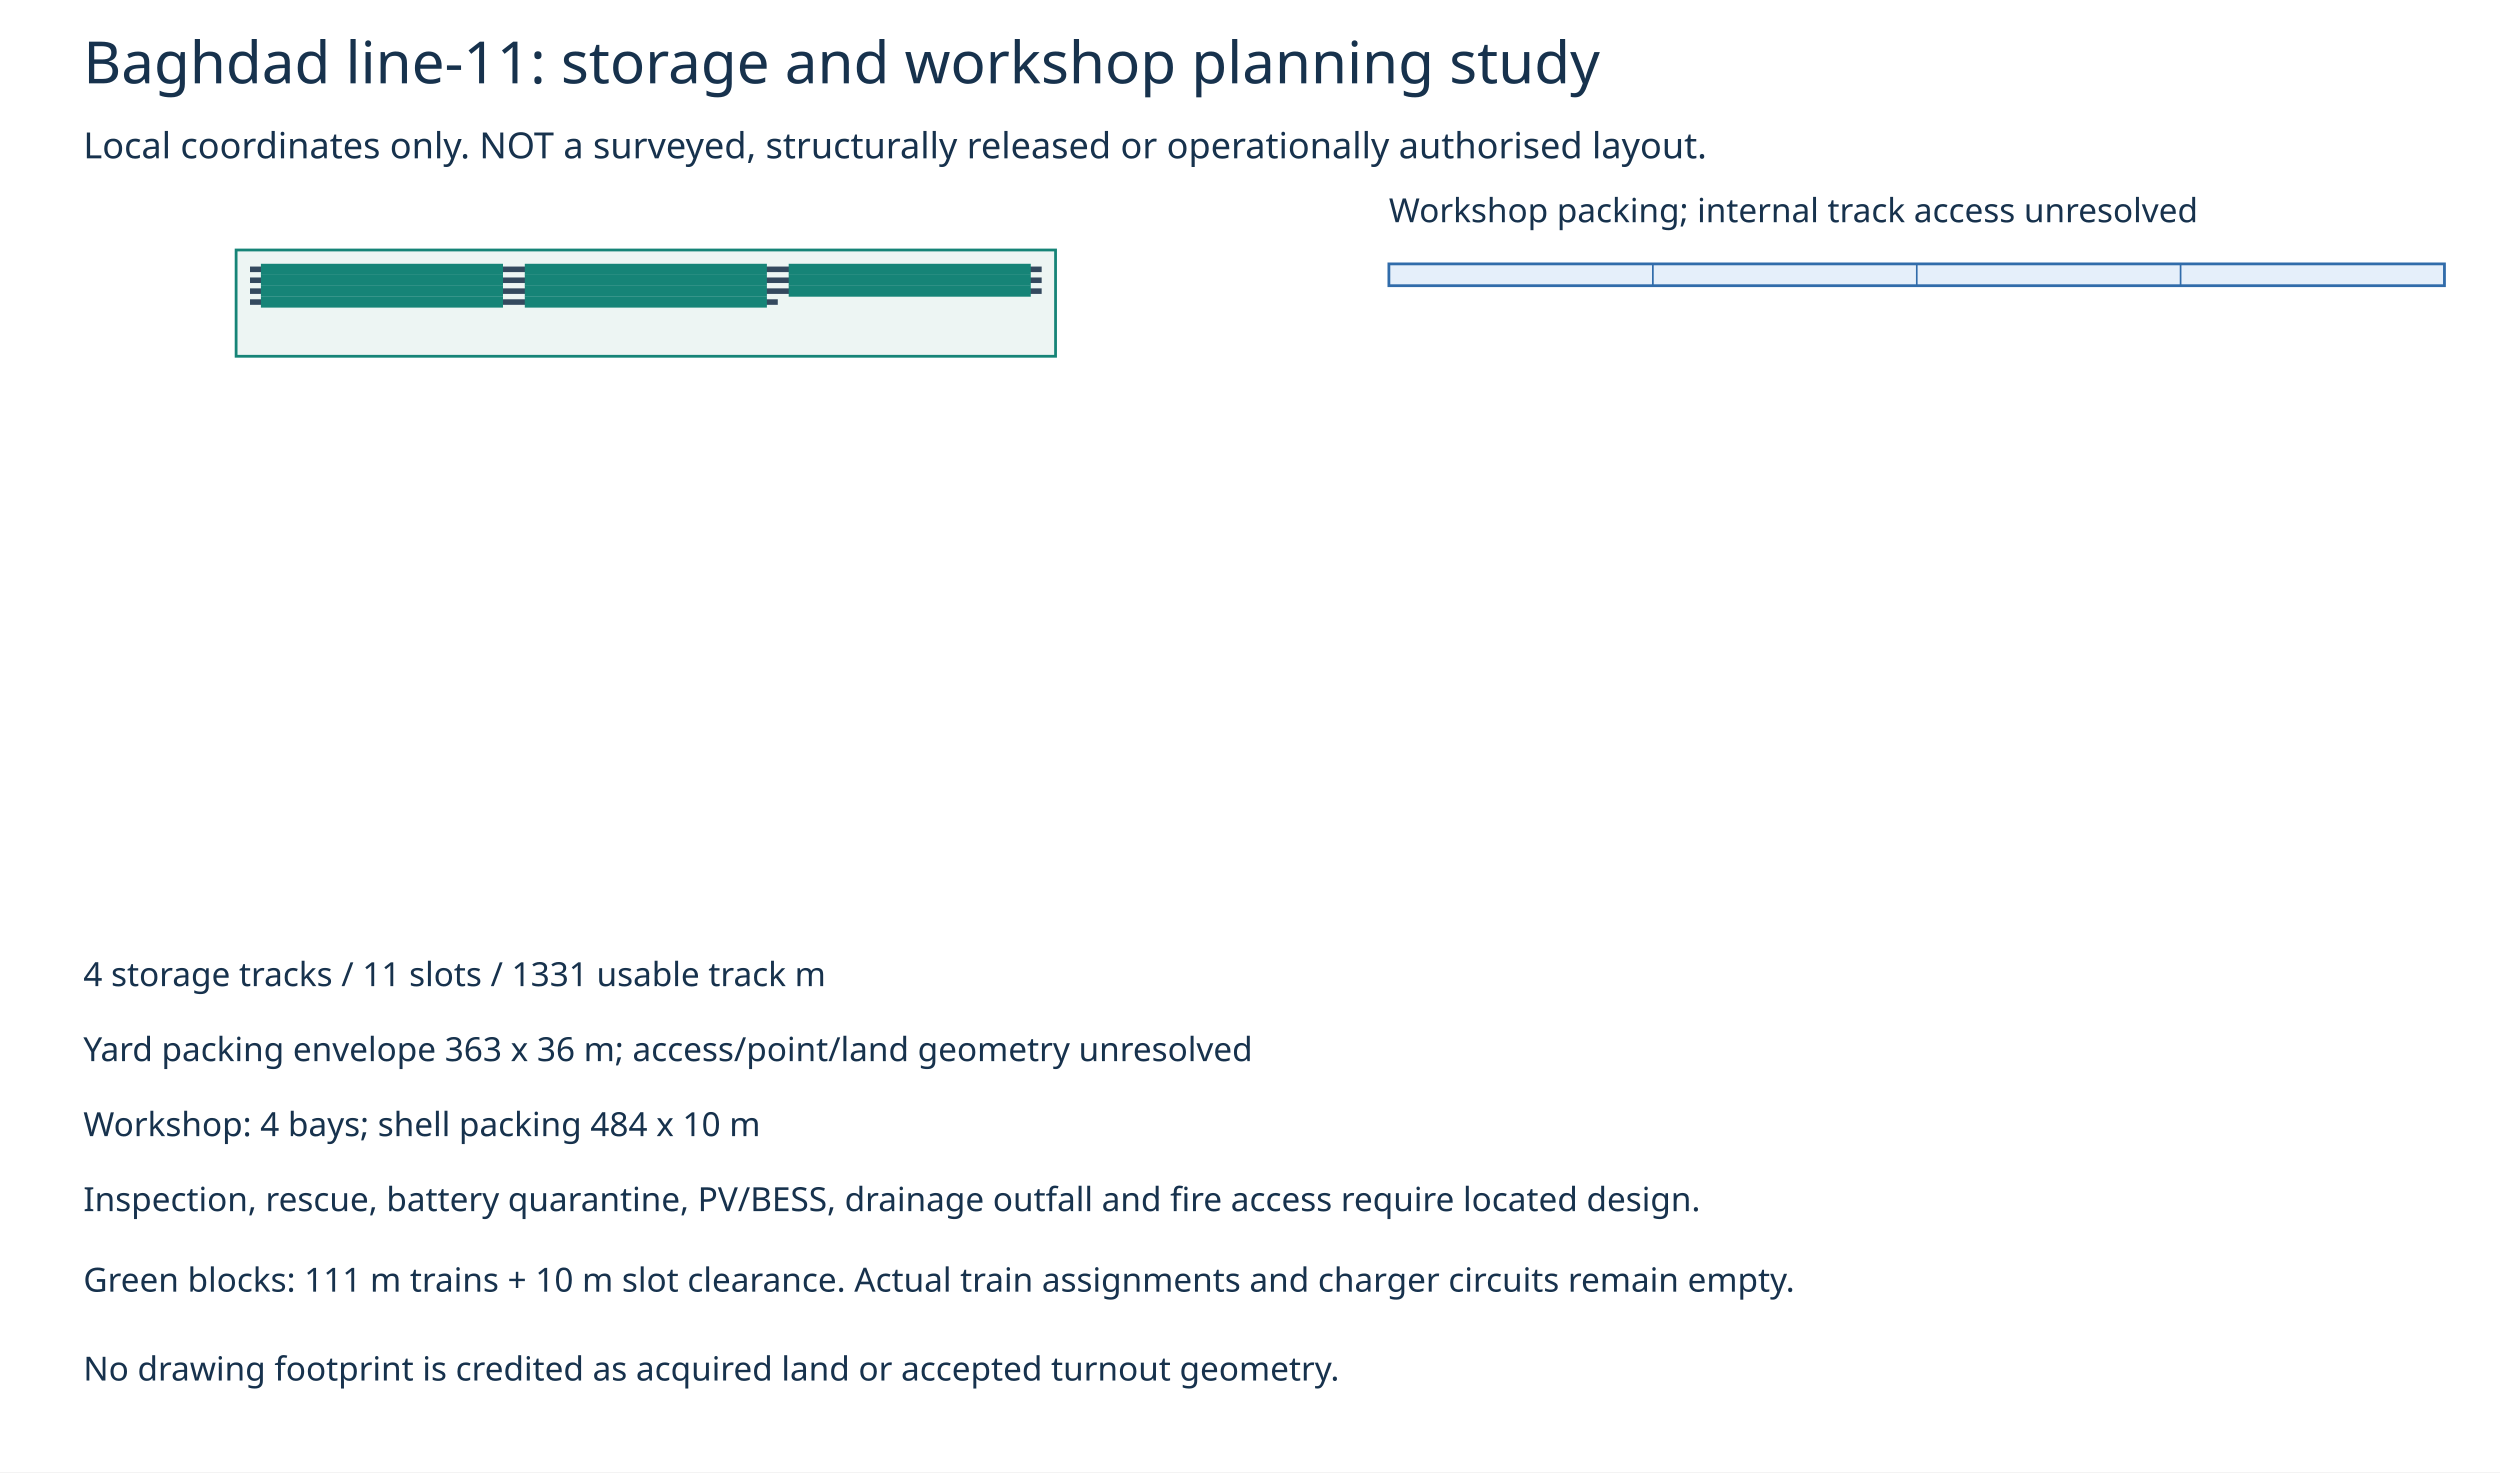
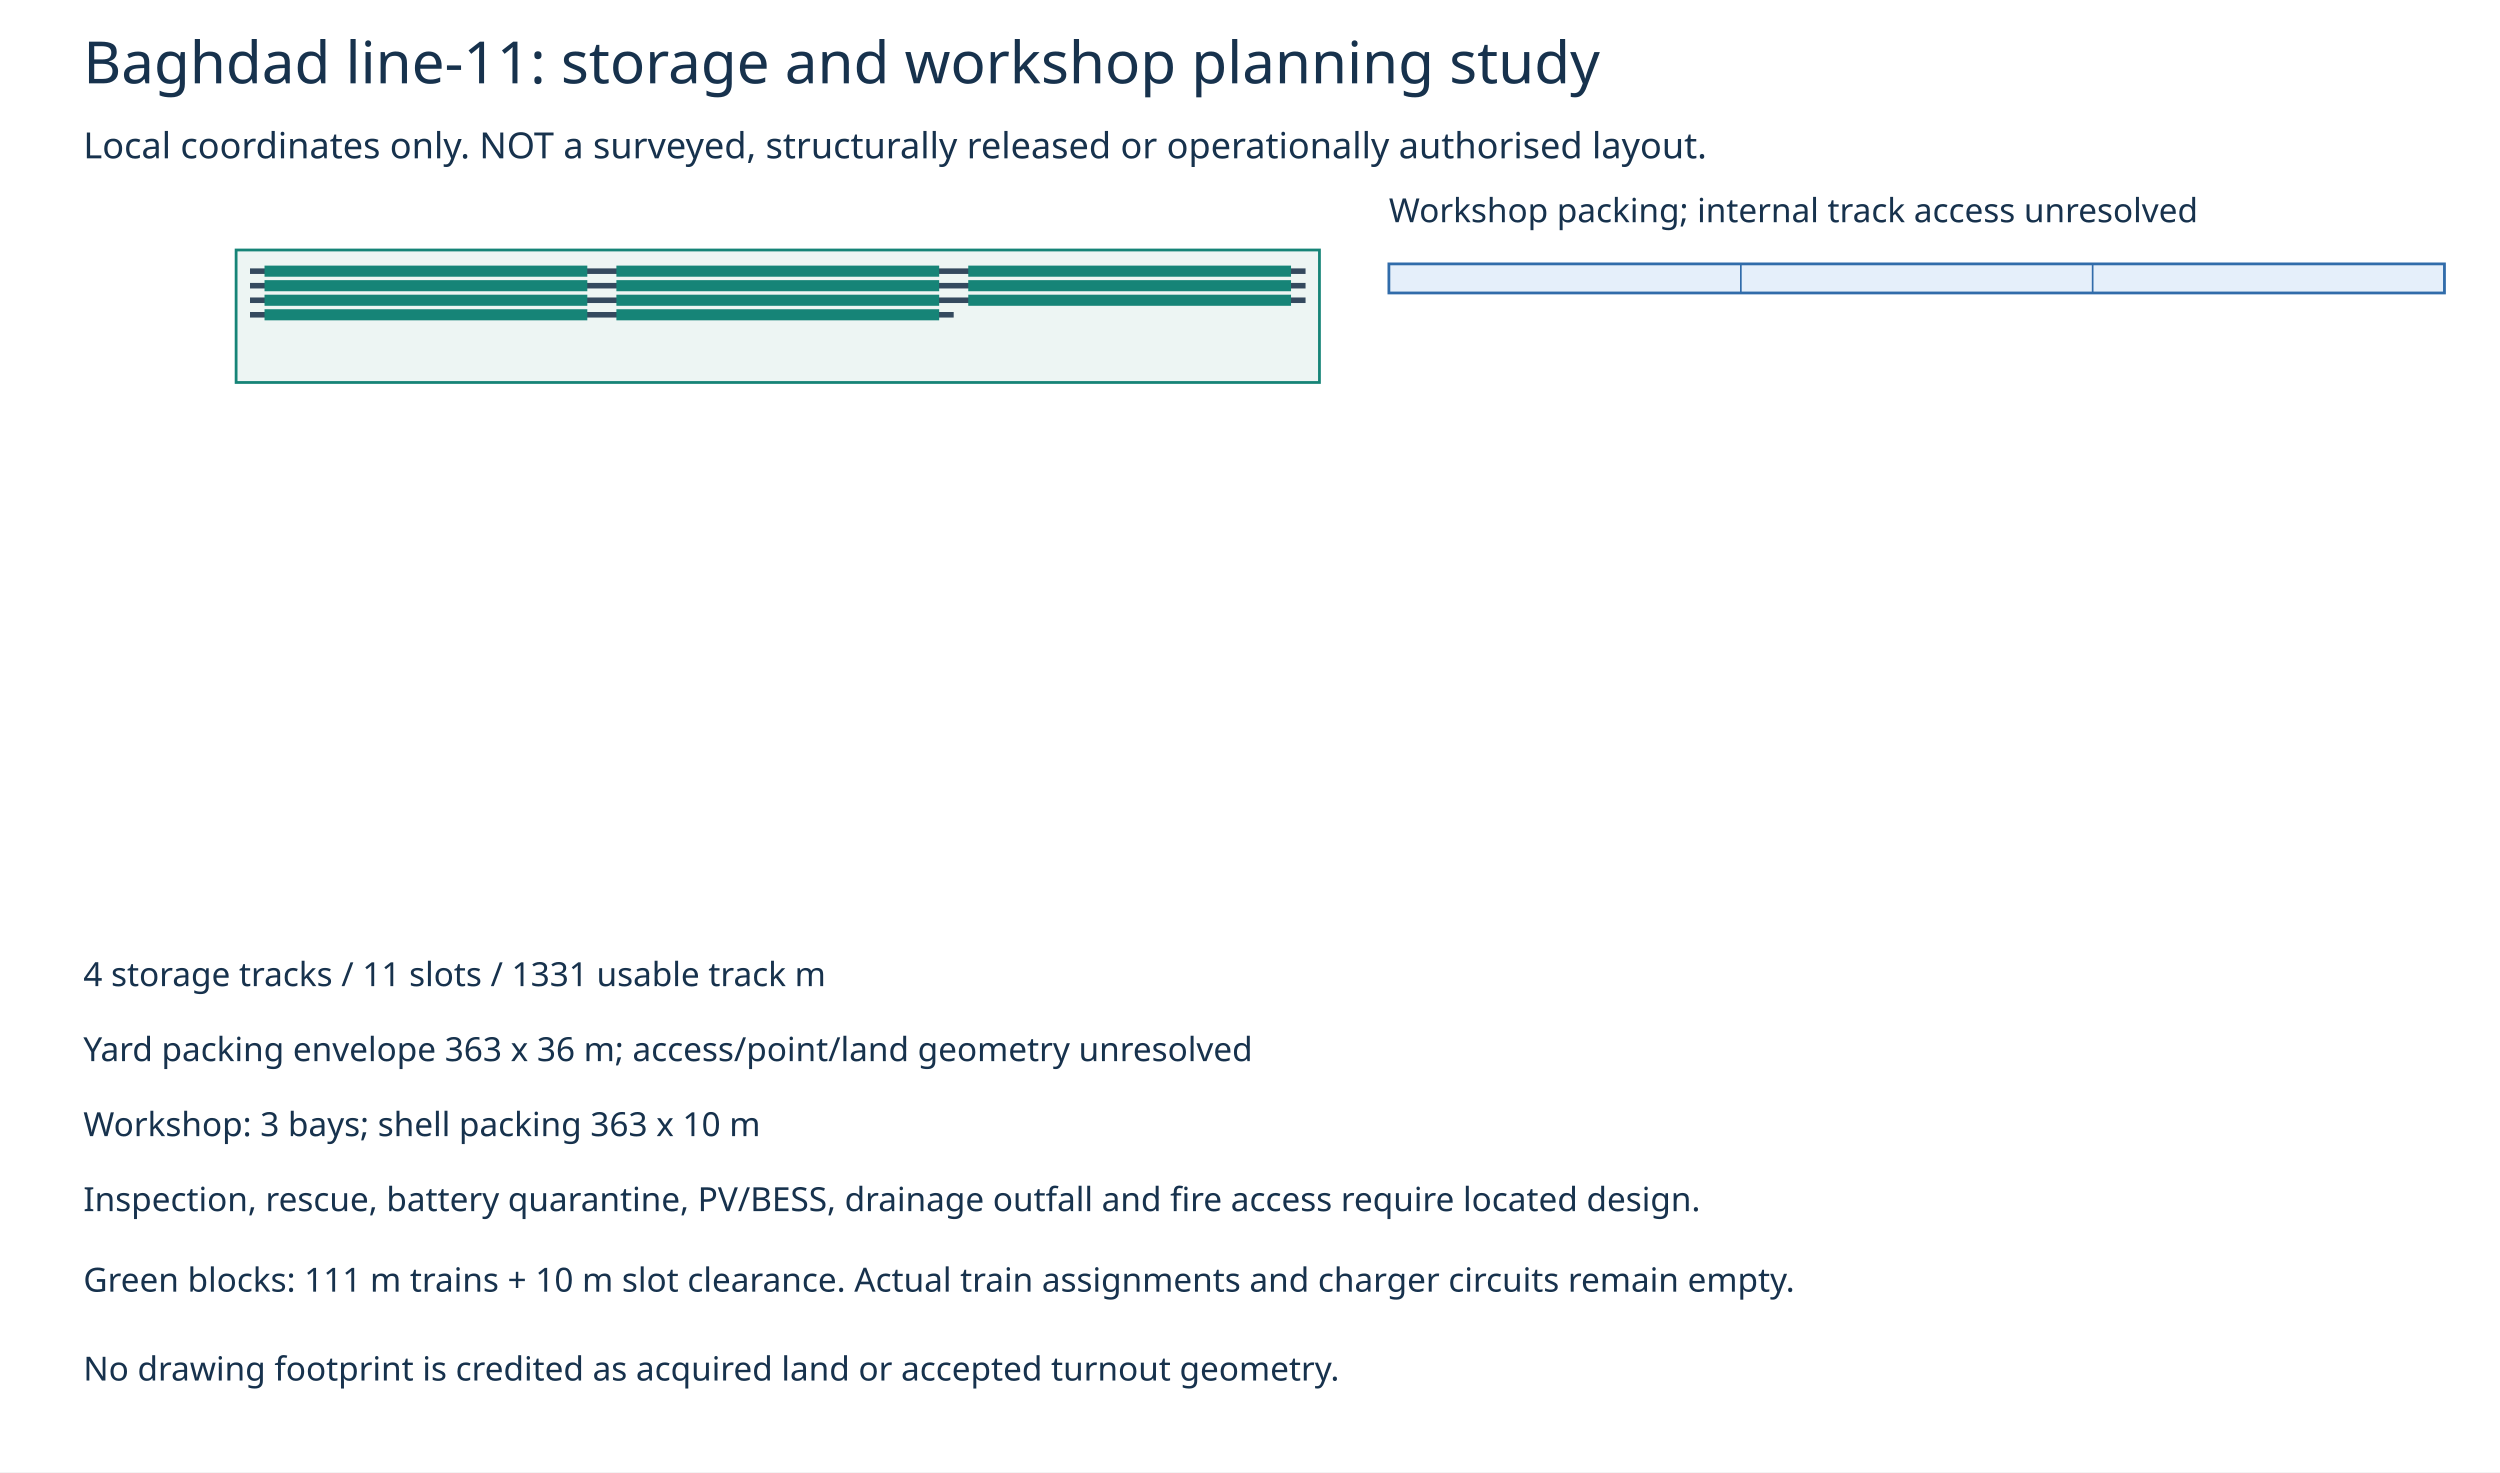
<svg xmlns="http://www.w3.org/2000/svg" width="900" height="530" viewBox="0 0 900 530">
  <rect width="900" height="530" fill="white" />
  <g font-family="sans-serif" fill="#17324d">
    <text x="30" y="30" font-size="21">Baghdad line-11: storage and workshop planning study</text>
    <text x="30" y="57" font-size="13">Local coordinates only. NOT a surveyed, structurally released or operationally authorised layout.</text>
-     <rect x="85" y="90" width="295.00" height="38.26" fill="#edf5f3" stroke="#168477" />
-     <path d="M90 96.96 H375.00" stroke="#34495e" stroke-width="2" />
-     <rect x="93.93" y="94.96" width="87.15" height="4" fill="#168477" />
-     <rect x="188.93" y="94.96" width="87.15" height="4" fill="#168477" />
-     <rect x="283.93" y="94.96" width="87.15" height="4" fill="#168477" />
-     <path d="M90 100.89 H375.00" stroke="#34495e" stroke-width="2" />
-     <rect x="93.93" y="98.89" width="87.15" height="4" fill="#168477" />
-     <rect x="188.93" y="98.89" width="87.15" height="4" fill="#168477" />
-     <rect x="283.93" y="98.89" width="87.15" height="4" fill="#168477" />
-     <path d="M90 104.81 H375.00" stroke="#34495e" stroke-width="2" />
-     <rect x="93.93" y="102.81" width="87.15" height="4" fill="#168477" />
-     <rect x="188.93" y="102.81" width="87.15" height="4" fill="#168477" />
-     <rect x="283.93" y="102.81" width="87.15" height="4" fill="#168477" />
-     <path d="M90 108.74 H280.00" stroke="#34495e" stroke-width="2" />
-     <rect x="93.93" y="106.74" width="87.15" height="4" fill="#168477" />
-     <rect x="188.93" y="106.74" width="87.15" height="4" fill="#168477" />
-     <rect x="500" y="95" width="380.00" height="7.85" fill="#e5effa" stroke="#316caa" />
-     <rect x="500.00" y="95.00" width="95.00" height="7.85" fill="none" stroke="#316caa" stroke-width="0.5" />
-     <rect x="595.00" y="95.00" width="95.00" height="7.85" fill="none" stroke="#316caa" stroke-width="0.5" />
-     <rect x="690.00" y="95.00" width="95.00" height="7.85" fill="none" stroke="#316caa" stroke-width="0.5" />
-     <rect x="785.00" y="95.00" width="95.00" height="7.85" fill="none" stroke="#316caa" stroke-width="0.5" />
+     <rect x="85" y="90" width="390.00" height="47.69" fill="#edf5f3" stroke="#168477" />
+     <path d="M90 97.62 H470.00" stroke="#34495e" stroke-width="2" />
+     <rect x="95.23" y="95.62" width="116.20" height="4" fill="#168477" />
+     <rect x="221.90" y="95.62" width="116.20" height="4" fill="#168477" />
+     <rect x="348.57" y="95.62" width="116.20" height="4" fill="#168477" />
+     <path d="M90 102.85 H470.00" stroke="#34495e" stroke-width="2" />
+     <rect x="95.23" y="100.85" width="116.20" height="4" fill="#168477" />
+     <rect x="221.90" y="100.85" width="116.20" height="4" fill="#168477" />
+     <rect x="348.57" y="100.85" width="116.20" height="4" fill="#168477" />
+     <path d="M90 108.09 H470.00" stroke="#34495e" stroke-width="2" />
+     <rect x="95.23" y="106.09" width="116.20" height="4" fill="#168477" />
+     <rect x="221.90" y="106.09" width="116.20" height="4" fill="#168477" />
+     <rect x="348.57" y="106.09" width="116.20" height="4" fill="#168477" />
+     <path d="M90 113.32 H343.33" stroke="#34495e" stroke-width="2" />
+     <rect x="95.23" y="111.32" width="116.20" height="4" fill="#168477" />
+     <rect x="221.90" y="111.32" width="116.20" height="4" fill="#168477" />
+     <rect x="500" y="95" width="380.00" height="10.47" fill="#e5effa" stroke="#316caa" />
+     <rect x="500.00" y="95.00" width="126.67" height="10.47" fill="none" stroke="#316caa" stroke-width="0.5" />
+     <rect x="626.67" y="95.00" width="126.67" height="10.47" fill="none" stroke="#316caa" stroke-width="0.5" />
+     <rect x="753.33" y="95.00" width="126.67" height="10.47" fill="none" stroke="#316caa" stroke-width="0.5" />
    <text x="500" y="80" font-size="12">Workshop packing; internal track access unresolved</text>
    <text x="30" y="355">4 storage tracks / 11 slots / 1331 usable track m</text>
    <text x="30" y="382">Yard packing envelope 363 x 36 m; access/point/land geometry unresolved</text>
-     <text x="30" y="409">Workshop: 4 bays; shell packing 484 x 10 m</text>
+     <text x="30" y="409">Workshop: 3 bays; shell packing 363 x 10 m</text>
    <text x="30" y="436">Inspection, rescue, battery quarantine, PV/BESS, drainage outfall and fire access require located design.</text>
    <text x="30" y="465">Green blocks: 111 m trains + 10 m slot clearance. Actual train assignments and charger circuits remain empty.</text>
    <text x="30" y="497">No drawing footprint is credited as acquired land or accepted turnout geometry.</text>
  </g>
</svg>
